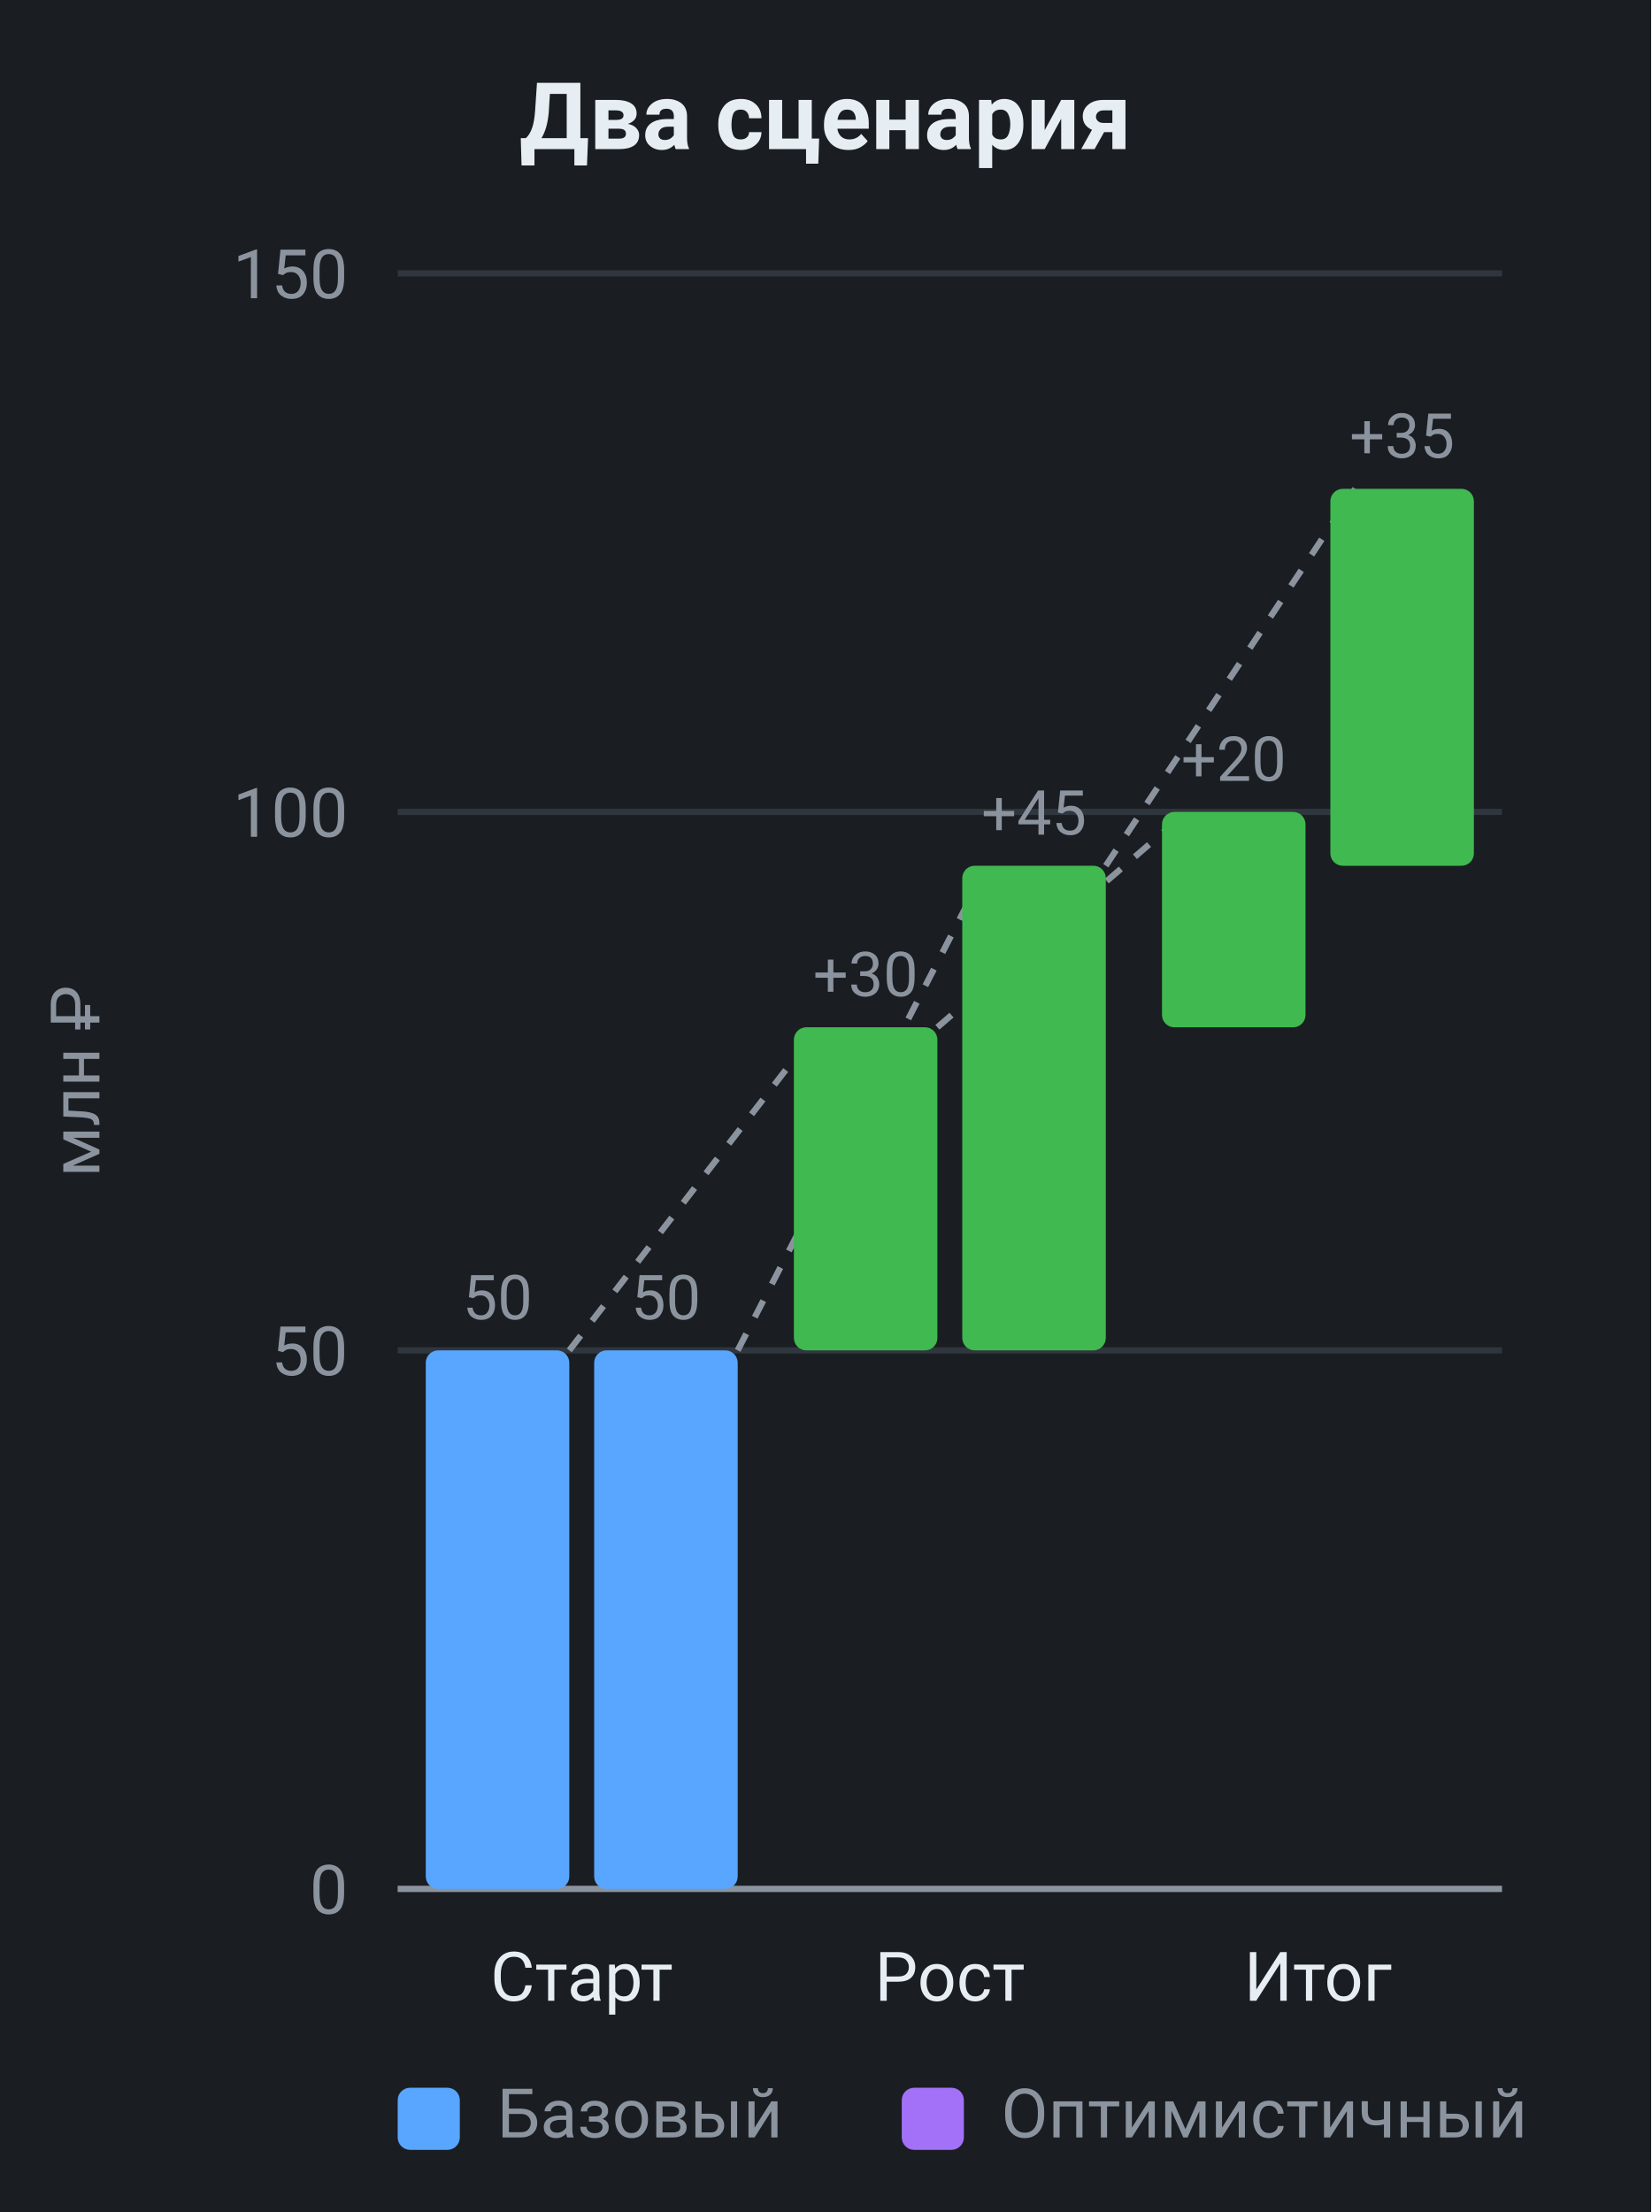
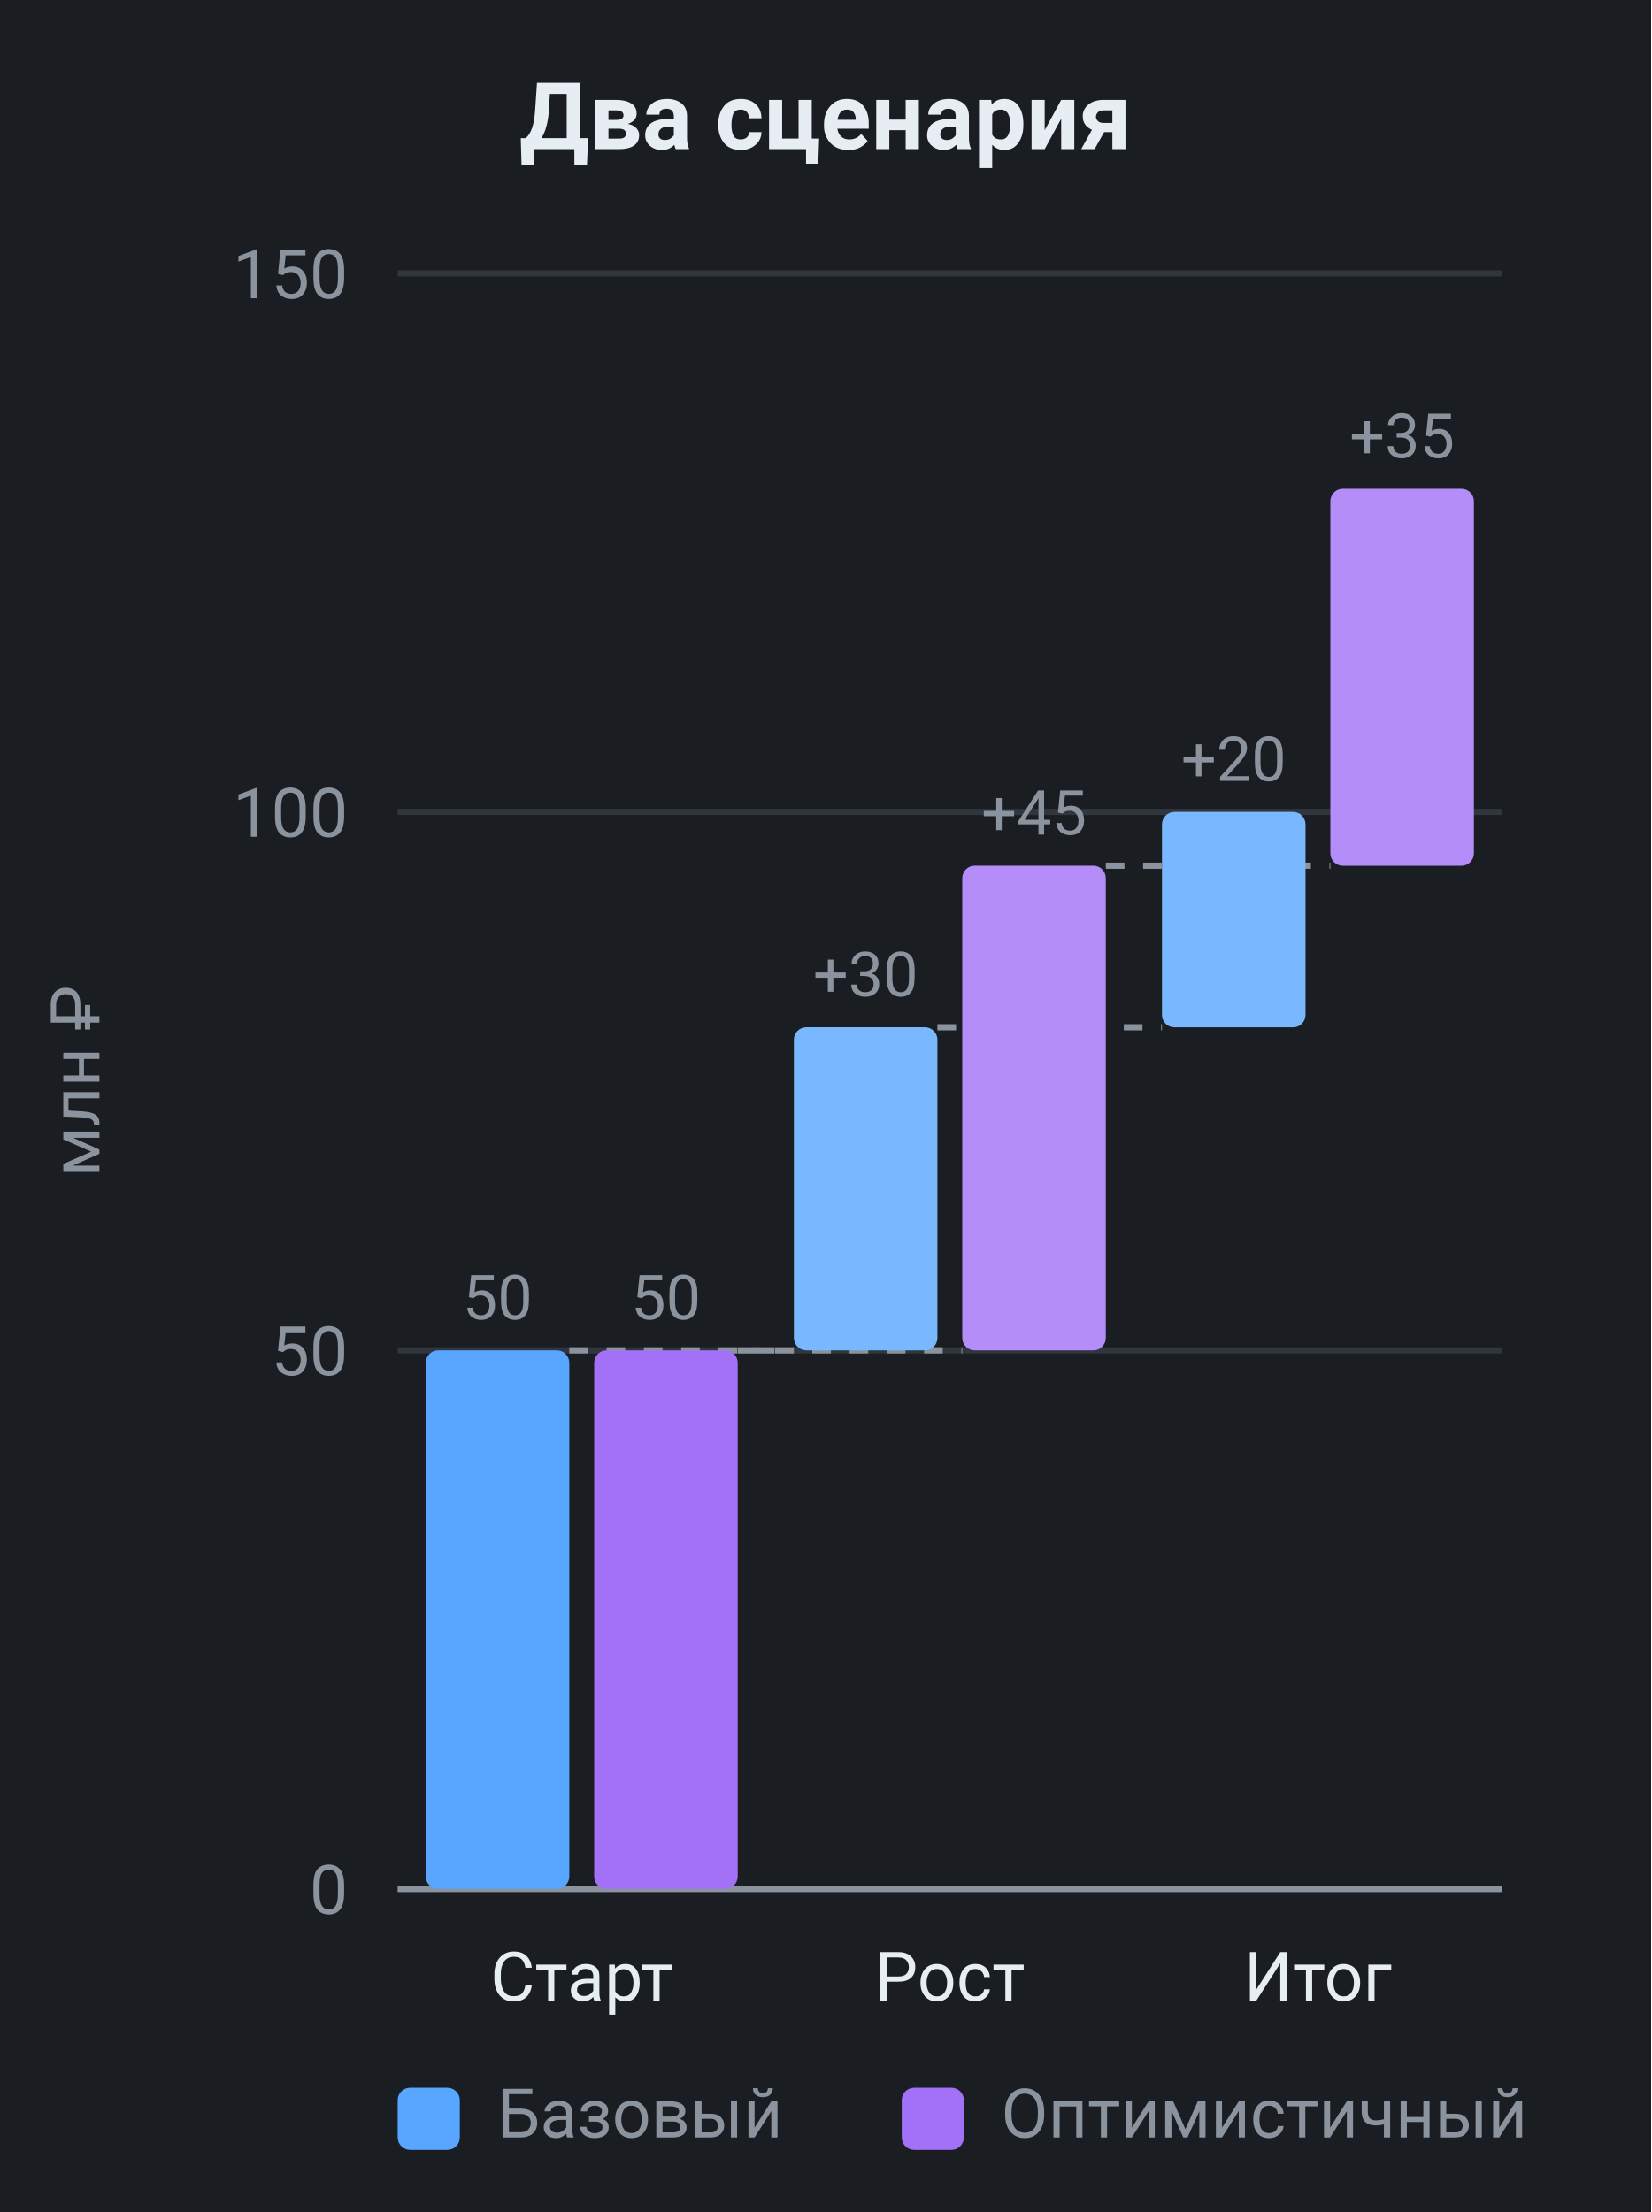
<svg xmlns="http://www.w3.org/2000/svg" viewBox="0 0 265.72 356" width="265.72" height="356" role="img" font-family="system-ui, -apple-system, &quot;Segoe UI&quot;, Roboto, sans-serif">
  <rect x="0" y="0" width="265.72" height="356" fill="#1a1d21" />
  <text x="132.86" y="24" fill="#e6edf3" font-size="15" text-anchor="middle" font-weight="600">Два сценария</text>
  <line x1="64" y1="304" x2="241.72" y2="304" stroke="#30363d" stroke-width="1" />
  <text x="56" y="308" fill="#8b949e" font-size="11" text-anchor="end">0</text>
  <line x1="64" y1="217.33" x2="241.72" y2="217.33" stroke="#30363d" stroke-width="1" />
  <text x="56" y="221.33" fill="#8b949e" font-size="11" text-anchor="end">50</text>
  <line x1="64" y1="130.67" x2="241.72" y2="130.67" stroke="#30363d" stroke-width="1" />
  <text x="56" y="134.67" fill="#8b949e" font-size="11" text-anchor="end">100</text>
  <line x1="64" y1="44" x2="241.72" y2="44" stroke="#30363d" stroke-width="1" />
  <text x="56" y="48" fill="#8b949e" font-size="11" text-anchor="end">150</text>
  <text x="16" y="174" fill="#8b949e" font-size="11" text-anchor="middle" transform="rotate(-90 16 174)">млн ₽</text>
  <line x1="64" y1="304" x2="241.72" y2="304" stroke="#8b949e" stroke-width="1" />
-   <line x1="91.62" y1="217.33" x2="131.76" y2="165.33" stroke="#8b949e" stroke-width="1" stroke-dasharray="3 3" data-connector="1" />
-   <line x1="150.86" y1="165.33" x2="191" y2="130.67" stroke="#8b949e" stroke-width="1" stroke-dasharray="3 3" data-connector="1" />
-   <line x1="118.72" y1="217.33" x2="158.86" y2="139.33" stroke="#8b949e" stroke-width="1" stroke-dasharray="3 3" data-connector="1" />
-   <line x1="177.96" y1="139.33" x2="218.1" y2="78.67" stroke="#8b949e" stroke-width="1" stroke-dasharray="3 3" data-connector="1" />
-   <rect x="68.52" y="217.33" width="23.1" height="86.67" fill="#58a6ff" rx="2" />
+   <line x1="91.62" y1="217.33" x2="127.76" y2="217.33" stroke="#8b949e" stroke-width="1" stroke-dasharray="3 3" data-connector="1" />
+   <line x1="150.86" y1="165.33" x2="187" y2="165.33" stroke="#8b949e" stroke-width="1" stroke-dasharray="3 3" data-connector="1" />
+   <line x1="118.72" y1="217.33" x2="154.86" y2="217.33" stroke="#8b949e" stroke-width="1" stroke-dasharray="3 3" data-connector="1" />
+   <line x1="177.96" y1="139.33" x2="214.1" y2="139.33" stroke="#8b949e" stroke-width="1" stroke-dasharray="3 3" data-connector="1" />
+   <rect x="68.52" y="217.33" width="23.1" height="86.67" fill="#58a6ff" rx="2" data-bar="0-0" />
  <text x="80.07" y="212.33" fill="#8b949e" font-size="10" text-anchor="middle">50</text>
-   <rect x="95.62" y="217.33" width="23.1" height="86.67" fill="#58a6ff" rx="2" />
+   <rect x="95.62" y="217.33" width="23.1" height="86.67" fill="#a371f7" rx="2" data-bar="1-0" />
  <text x="107.17" y="212.33" fill="#8b949e" font-size="10" text-anchor="middle">50</text>
  <text x="93.62" y="322" fill="#e6edf3" font-size="11" text-anchor="middle">Старт</text>
-   <rect x="127.76" y="165.33" width="23.1" height="52" fill="#3fb950" rx="2" />
+   <rect x="127.76" y="165.33" width="23.1" height="52" fill="#79b8ff" rx="2" data-bar="0-1" />
  <text x="139.31" y="160.33" fill="#8b949e" font-size="10" text-anchor="middle">+30</text>
-   <rect x="154.86" y="139.33" width="23.1" height="78" fill="#3fb950" rx="2" />
+   <rect x="154.86" y="139.33" width="23.1" height="78" fill="#b58df9" rx="2" data-bar="1-1" />
  <text x="166.41" y="134.33" fill="#8b949e" font-size="10" text-anchor="middle">+45</text>
  <text x="152.86" y="322" fill="#e6edf3" font-size="11" text-anchor="middle">Рост</text>
-   <rect x="187" y="130.67" width="23.1" height="34.67" fill="#3fb950" rx="2" />
+   <rect x="187" y="130.67" width="23.1" height="34.67" fill="#79b8ff" rx="2" data-bar="0-2" />
  <text x="198.55" y="125.67" fill="#8b949e" font-size="10" text-anchor="middle">+20</text>
-   <rect x="214.1" y="78.67" width="23.1" height="60.67" fill="#3fb950" rx="2" />
+   <rect x="214.1" y="78.67" width="23.1" height="60.67" fill="#b58df9" rx="2" data-bar="1-2" />
  <text x="225.65" y="73.67" fill="#8b949e" font-size="10" text-anchor="middle">+35</text>
  <text x="212.1" y="322" fill="#e6edf3" font-size="11" text-anchor="middle">Итог</text>
  <rect x="64" y="336" width="10" height="10" fill="#58a6ff" rx="2" />
  <text x="80" y="344" fill="#8b949e" font-size="11" text-anchor="start">Базовый</text>
  <rect x="145.12" y="336" width="10" height="10" fill="#a371f7" rx="2" />
  <text x="161.12" y="344" fill="#8b949e" font-size="11" text-anchor="start">Оптимистичный</text>
</svg>
